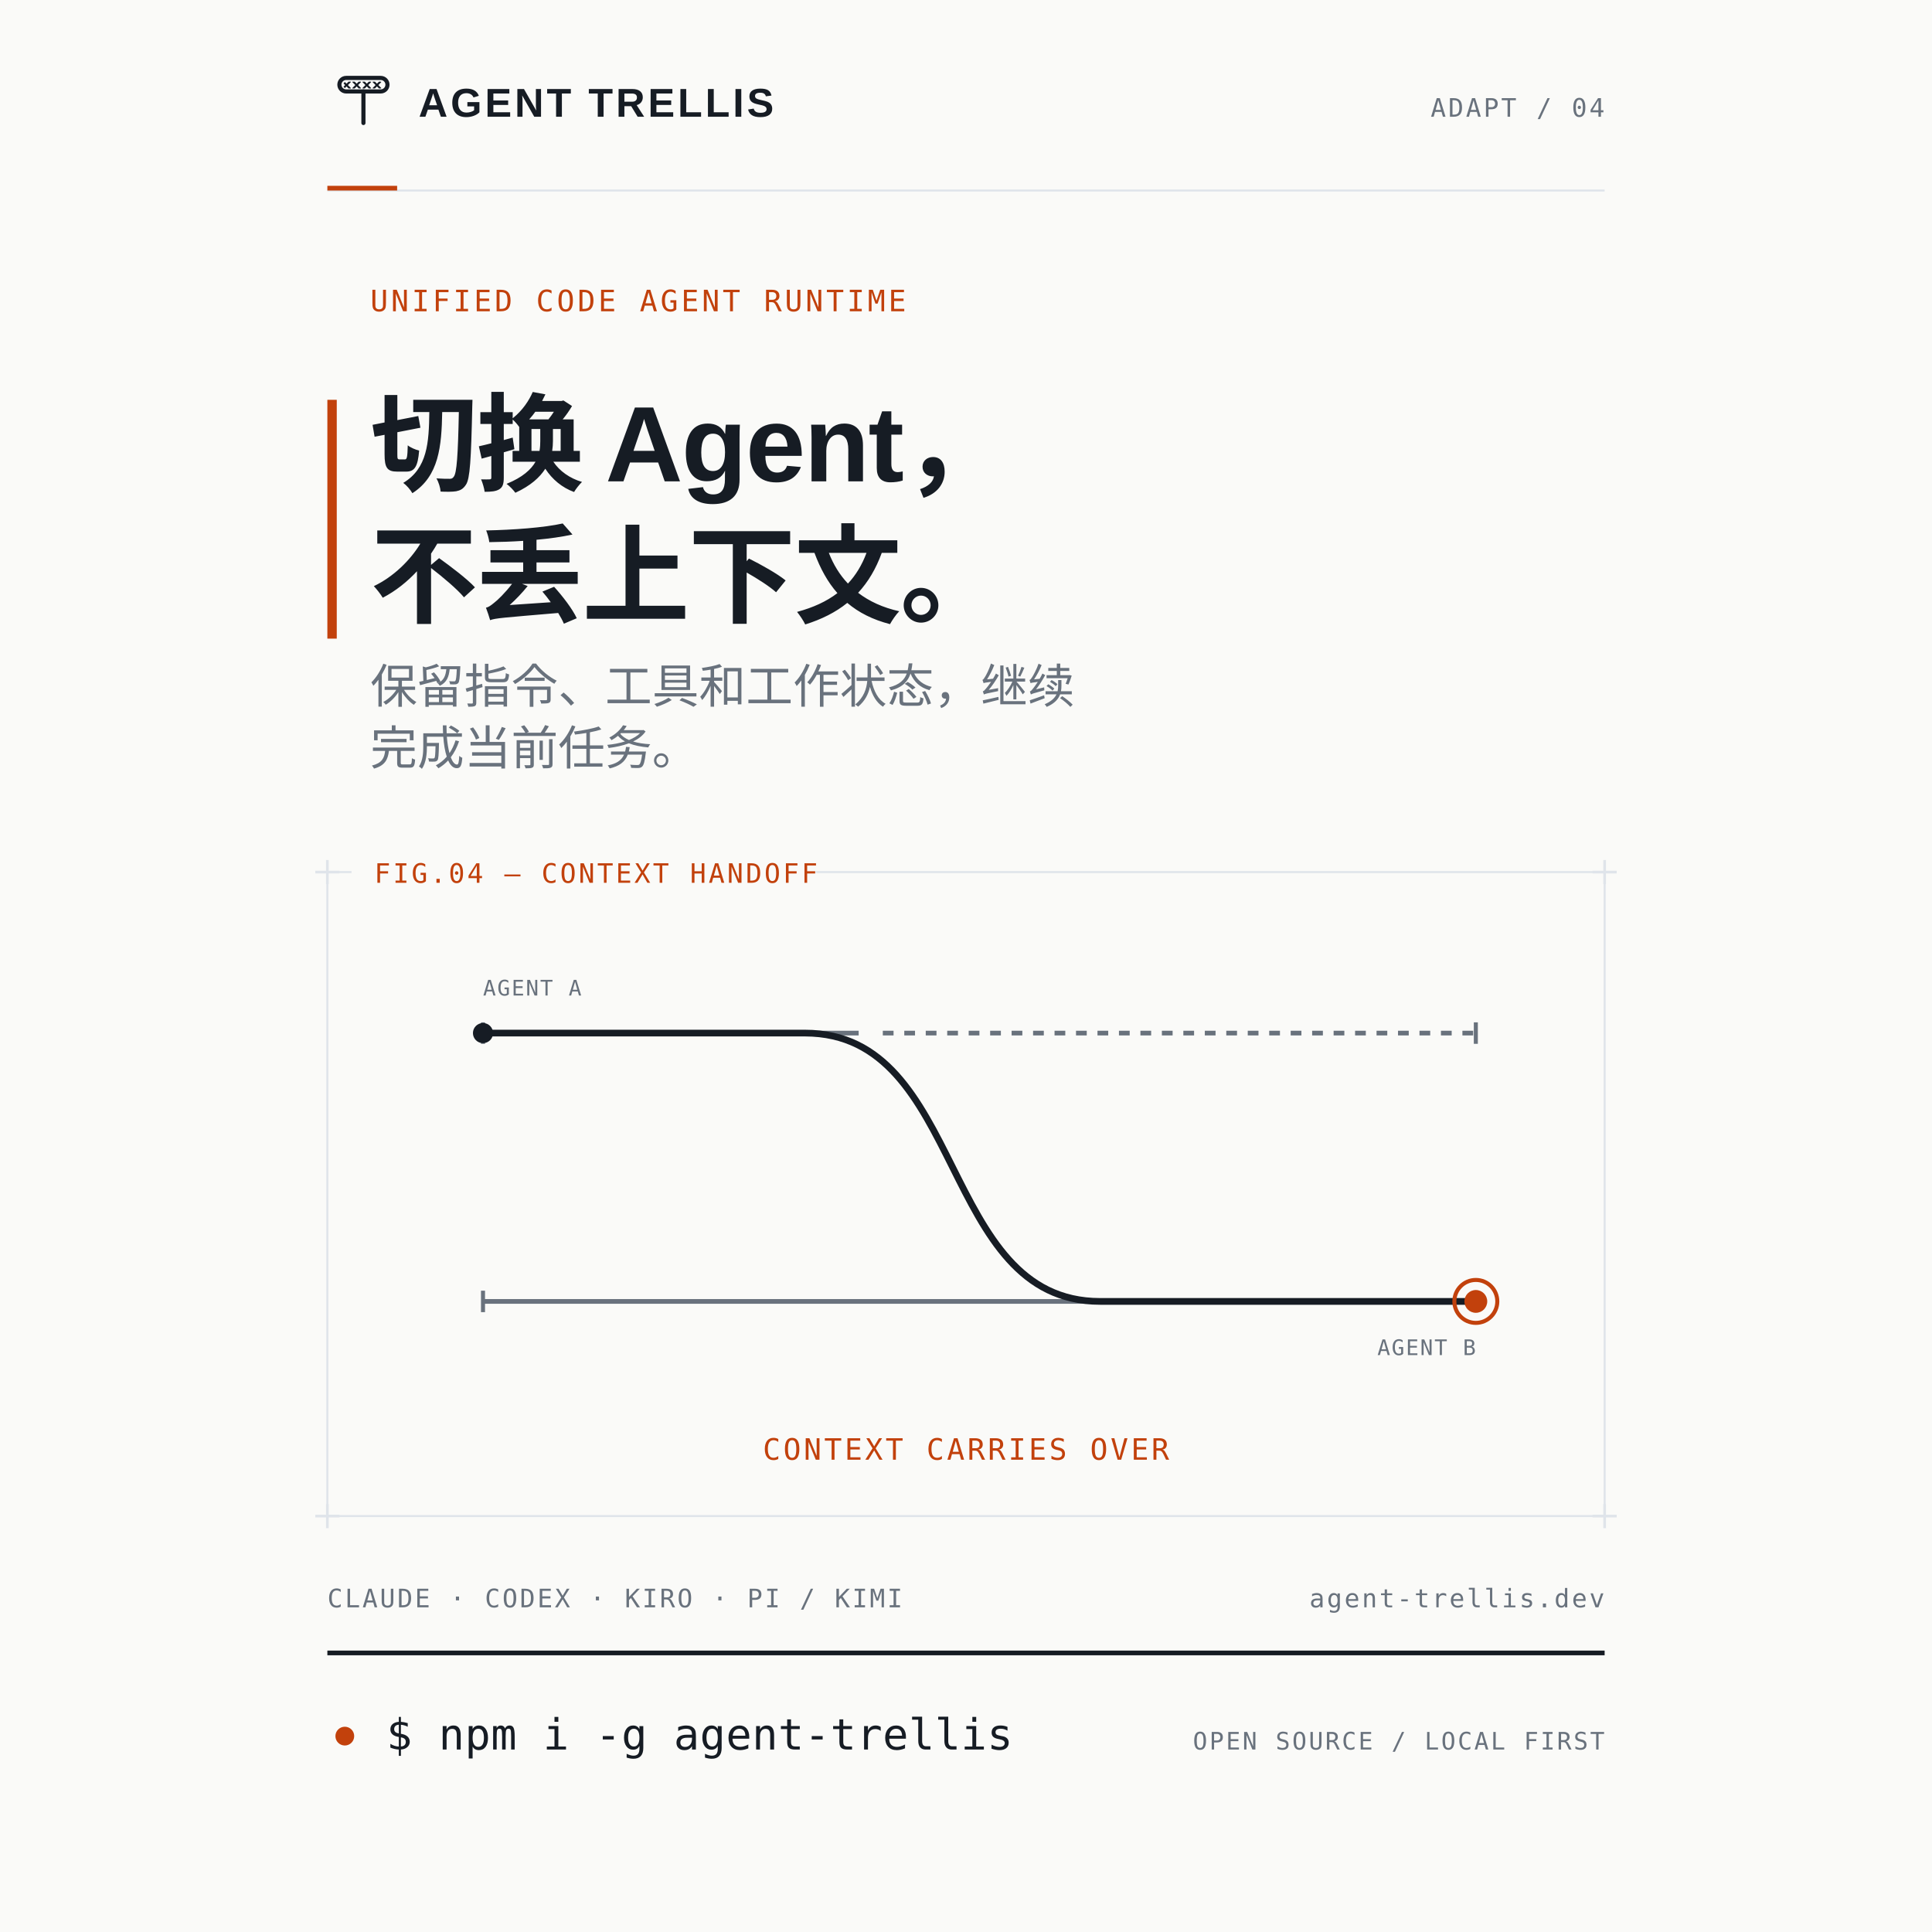
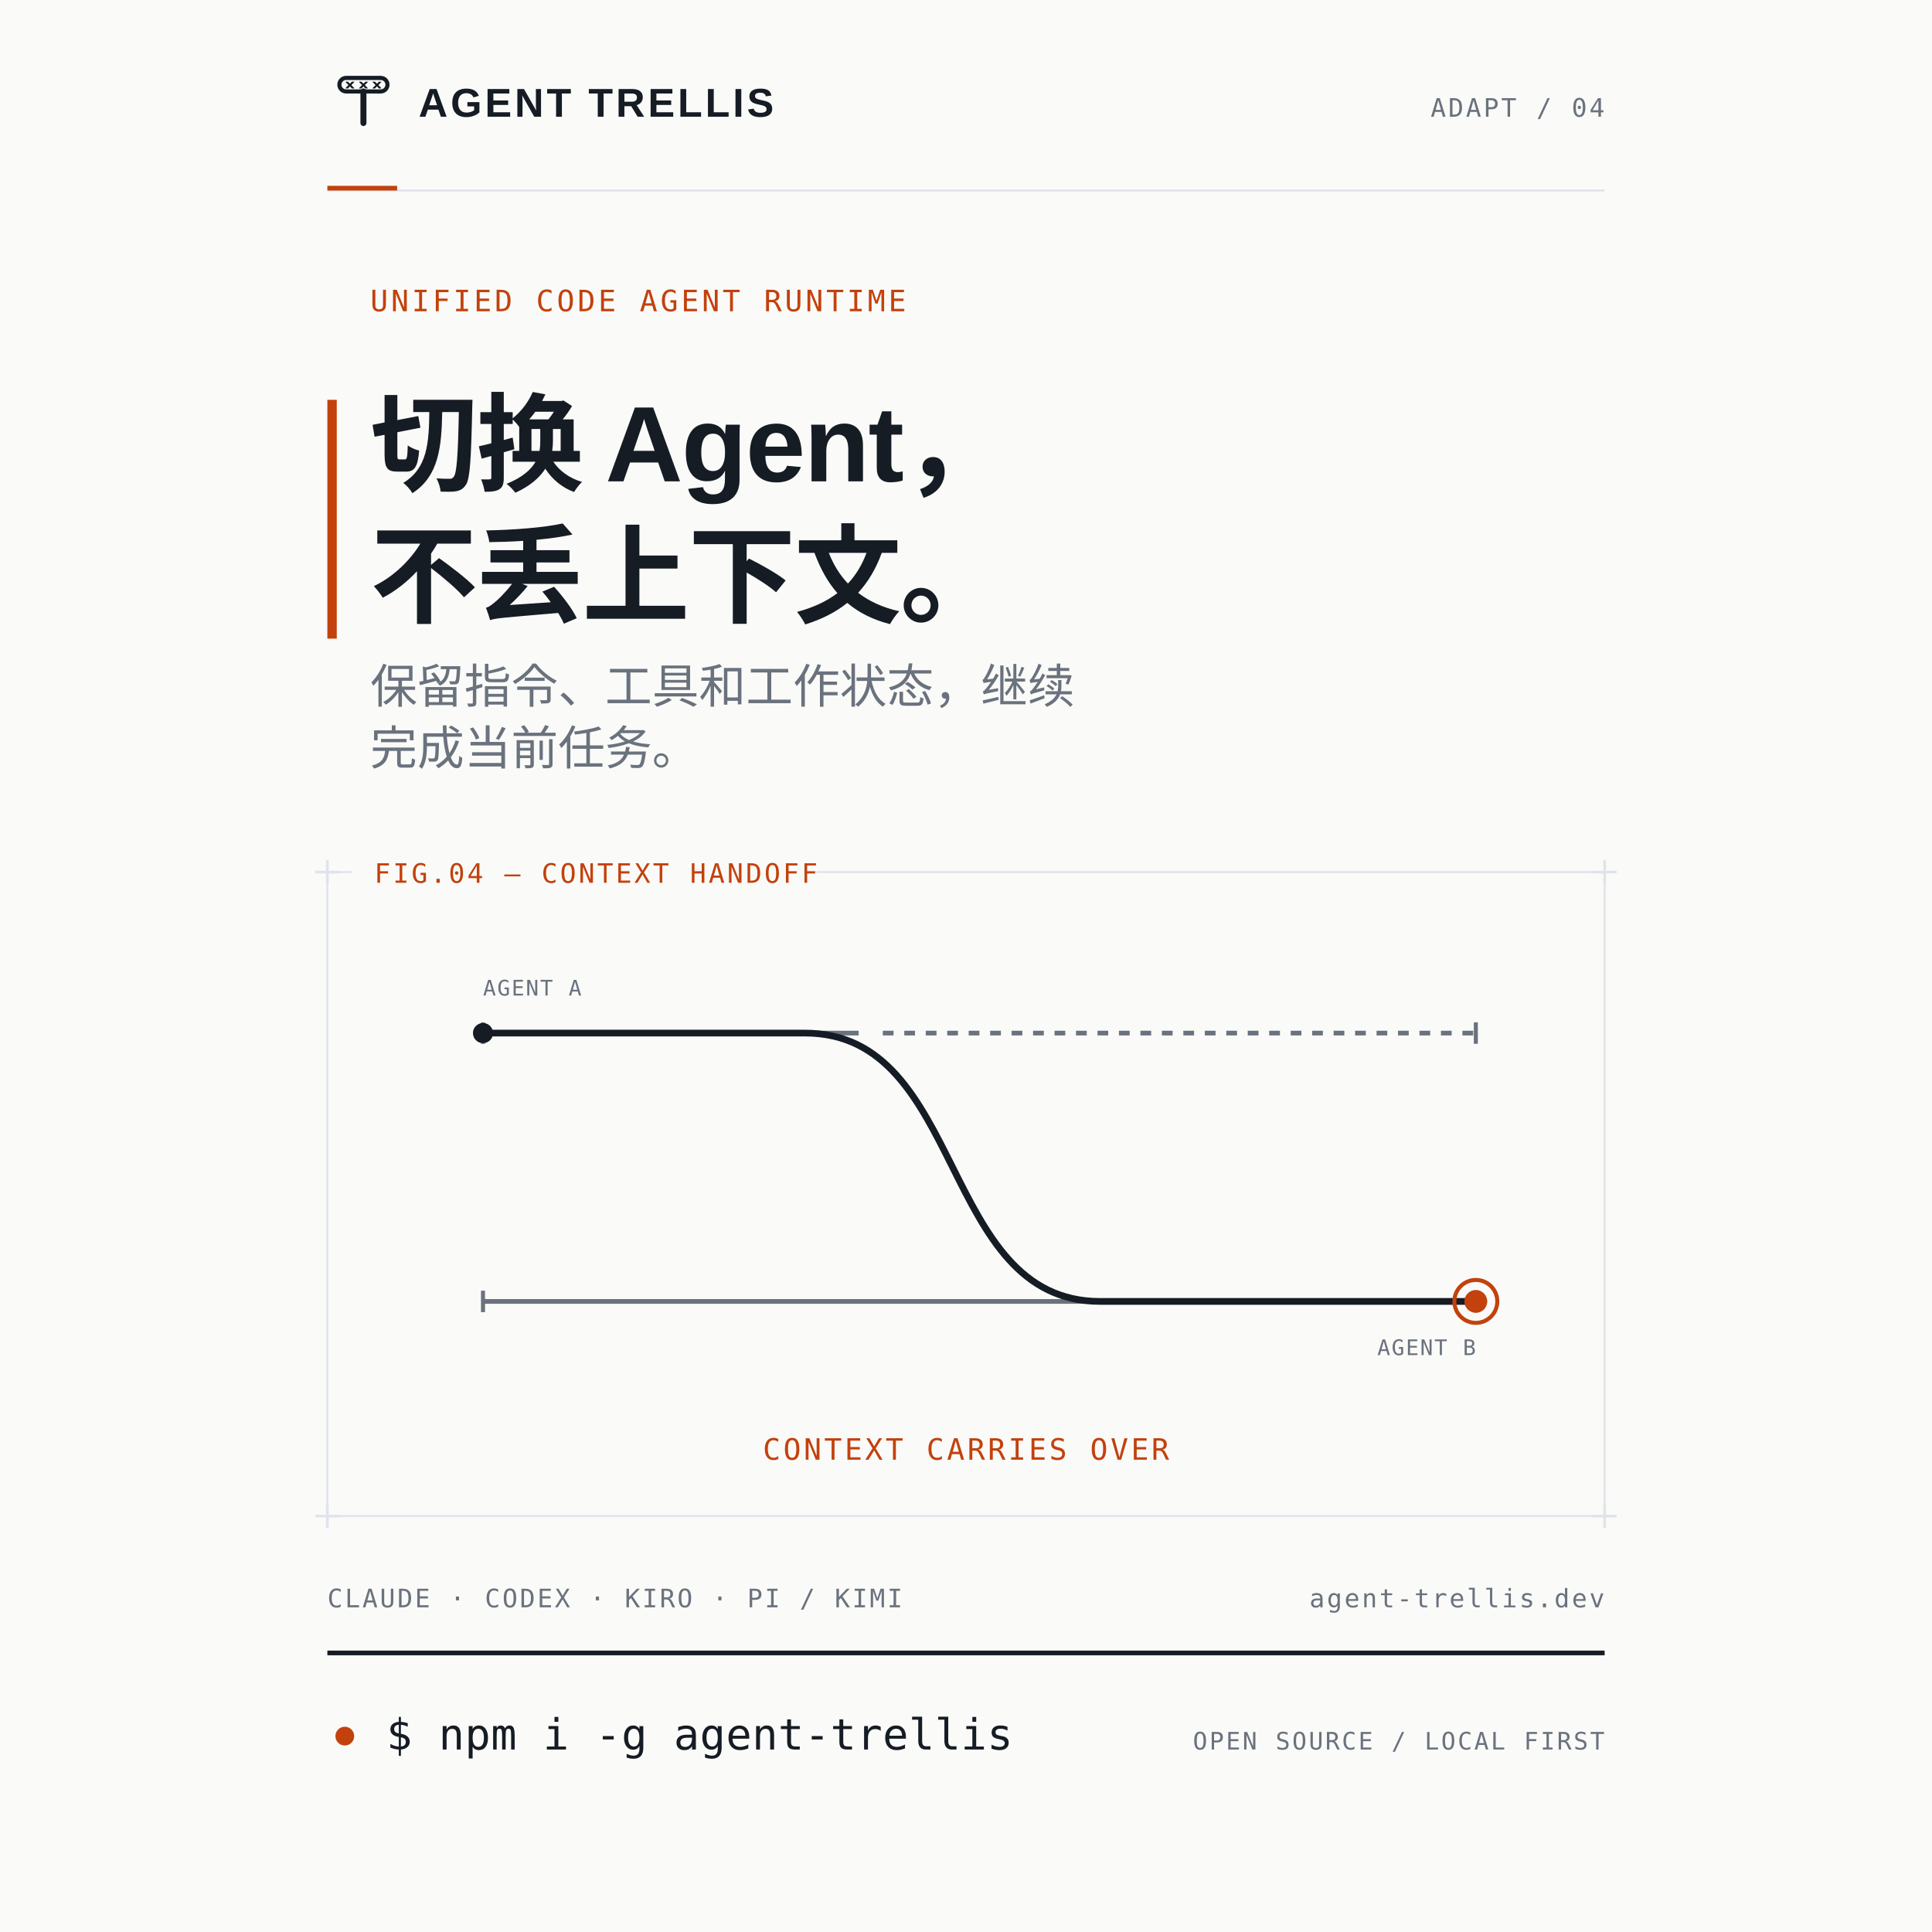
<svg xmlns="http://www.w3.org/2000/svg" width="1440" height="1440" viewBox="0 0 1440 1440">
  <rect width="1440" height="1440" fill="#fafaf8" />
  <g transform="translate(180 0)">
    <g transform="translate(64 48) scale(0.56)" fill="none" stroke="#161c24" stroke-linecap="round">
      <defs>
        <clipPath id="v3-beam-64-48">
          <rect x="21" y="23" width="54" height="9" rx="4.5" />
        </clipPath>
      </defs>
      <rect x="16" y="18" width="64" height="18" rx="9" stroke-width="5.5" />
      <g stroke-width="2.6" clip-path="url(#v3-beam-64-48)">
-         <path d="M-60 32 L-51 23" />
-         <path d="M-60 23 L-51 32" />
+         <path d="M-64.5 32 L-55.5 23" />
+         <path d="M-64.5 23 L-55.5 32" />
        <path d="M-46.5 32 L-37.5 23" />
        <path d="M-46.5 23 L-37.5 32" />
-         <path d="M-33 32 L-24 23" />
-         <path d="M-33 23 L-24 32" />
-         <path d="M-19.5 32 L-10.5 23" />
-         <path d="M-19.5 23 L-10.5 32" />
-         <path d="M-6 32 L3 23" />
-         <path d="M-6 23 L3 32" />
+         <path d="M-28.5 32 L-19.5 23" />
+         <path d="M-28.5 23 L-19.5 32" />
+         <path d="M-10.5 32 L-1.5 23" />
+         <path d="M-10.5 23 L-1.5 32" />
        <path d="M7.5 32 L16.5 23" />
        <path d="M7.5 23 L16.5 32" />
-         <path d="M21 32 L30 23" />
-         <path d="M21 23 L30 32" />
-         <path d="M34.5 32 L43.5 23" />
-         <path d="M34.5 23 L43.5 32" />
-         <path d="M48 32 L57 23" />
-         <path d="M48 23 L57 32" />
+         <path d="M25.5 32 L34.5 23" />
+         <path d="M25.5 23 L34.5 32" />
+         <path d="M43.5 32 L52.5 23" />
+         <path d="M43.5 23 L52.5 32" />
        <path d="M61.5 32 L70.5 23" />
        <path d="M61.5 23 L70.5 32" />
-         <path d="M75 32 L84 23" />
-         <path d="M75 23 L84 32" />
-         <path d="M88.5 32 L97.5 23" />
-         <path d="M88.5 23 L97.5 32" />
-         <path d="M102 32 L111 23" />
-         <path d="M102 23 L111 32" />
+         <path d="M79.5 32 L88.5 23" />
+         <path d="M79.5 23 L88.5 32" />
+         <path d="M97.5 32 L106.5 23" />
+         <path d="M97.5 23 L106.5 32" />
+         <path d="M115.5 32 L124.5 23" />
+         <path d="M115.5 23 L124.5 32" />
      </g>
-       <path d="M48 36 V78" stroke-width="5.5" />
+       <path d="M48 36 V78" stroke-width="8" />
    </g>
    <text x="132" y="87" text-anchor="start" font-family="Helvetica Neue, PingFang SC, Arial, sans-serif" font-size="30" font-weight="700" letter-spacing="2.2" fill="#161c24">AGENT TRELLIS</text>
    <text x="1016" y="87" text-anchor="end" font-family="Menlo, SFMono-Regular, monospace" font-size="19" font-weight="400" letter-spacing="1.7" fill="#69727d">ADAPT / 04</text>
    <path d="M64 142 H1016" stroke="#dfe4ea" stroke-width="1.5" />
    <rect x="64" y="138.5" width="52" height="3.5" fill="#c2410c" />
    <text x="96" y="232" text-anchor="start" font-family="Menlo, SFMono-Regular, monospace" font-size="22" font-weight="400" letter-spacing="2.2" fill="#c2410c">UNIFIED CODE AGENT RUNTIME</text>
    <rect x="64" y="298" width="7" height="178" fill="#c2410c" />
    <text x="96" y="360" text-anchor="start" font-family="Helvetica Neue, PingFang SC, Arial, sans-serif" font-size="80" font-weight="800" letter-spacing="-1" fill="#161c24">切换 Agent，</text>
    <text x="96" y="458" text-anchor="start" font-family="Helvetica Neue, PingFang SC, Arial, sans-serif" font-size="80" font-weight="800" letter-spacing="-1" fill="#161c24">不丢上下文。</text>
    <text x="96" y="524" text-anchor="start" font-family="Helvetica Neue, PingFang SC, Arial, sans-serif" font-size="35" font-weight="450" letter-spacing="0" fill="#69727d">保留指令、工具和工作状态，继续</text>
    <text x="96" y="570" text-anchor="start" font-family="Helvetica Neue, PingFang SC, Arial, sans-serif" font-size="35" font-weight="450" letter-spacing="0" fill="#69727d">完成当前任务。</text>
    <g>
      <rect x="64" y="650" width="952" height="480" fill="none" stroke="#dfe4ea" stroke-width="1.5" />
      <path d="M55 650 H73 M64 641 V659" fill="none" stroke="#dfe4ea" stroke-width="2" />
      <path d="M1007 650 H1025 M1016 641 V659" fill="none" stroke="#dfe4ea" stroke-width="2" />
      <path d="M55 1130 H73 M64 1121 V1139" fill="none" stroke="#dfe4ea" stroke-width="2" />
      <path d="M1007 1130 H1025 M1016 1121 V1139" fill="none" stroke="#dfe4ea" stroke-width="2" />
      <rect x="82" y="628" width="346" height="44" fill="#fafaf8" />
      <text x="99" y="658" text-anchor="start" font-family="Menlo, SFMono-Regular, monospace" font-size="20" font-weight="400" letter-spacing="1.8" fill="#c2410c">FIG.04 — CONTEXT HANDOFF</text>
    </g>
    <g transform="translate(0 50)">
      <g>
        <path d="M180 720 H460" fill="none" stroke="#69727d" stroke-width="3.5" />
        <path d="M478 720 H920" fill="none" stroke="#69727d" stroke-width="3.5" stroke-dasharray="8 8" />
        <path d="M180 920 H920" fill="none" stroke="#69727d" stroke-width="3.5" />
        <path d="M180 712 V728 M920 712 V728 M180 912 V928 M920 912 V928" fill="none" stroke="#69727d" stroke-width="3" />
        <text x="180" y="692" text-anchor="start" font-family="Menlo, SFMono-Regular, monospace" font-size="16" font-weight="400" letter-spacing="1" fill="#69727d">AGENT A</text>
        <text x="920" y="960" text-anchor="end" font-family="Menlo, SFMono-Regular, monospace" font-size="16" font-weight="400" letter-spacing="1" fill="#69727d">AGENT B</text>
        <path d="M180 720 H420 C 540 720 520 920 640 920 H920" fill="none" stroke="#161c24" stroke-width="5" stroke-linecap="round" />
        <circle cx="180" cy="720" r="7.5" fill="#161c24" />
        <circle cx="920" cy="920" r="16" fill="none" stroke="#c2410c" stroke-width="3" />
        <circle cx="920" cy="920" r="8.5" fill="#c2410c" />
      </g>
    </g>
    <text x="540" y="1088" text-anchor="middle" font-family="Menlo, SFMono-Regular, monospace" font-size="22" font-weight="400" letter-spacing="2" fill="#c2410c">CONTEXT CARRIES OVER</text>
    <text x="64" y="1198" text-anchor="start" font-family="Menlo, SFMono-Regular, monospace" font-size="19" font-weight="400" letter-spacing="1.6" fill="#69727d">CLAUDE · CODEX · KIRO · PI / KIMI</text>
    <text x="1016" y="1198" text-anchor="end" font-family="Menlo, SFMono-Regular, monospace" font-size="19" font-weight="400" letter-spacing="1.6" fill="#69727d">agent-trellis.dev</text>
    <path d="M64 1232 H1016" stroke="#161c24" stroke-width="3.5" />
    <circle cx="77" cy="1294" r="7" fill="#c2410c" />
    <text x="108" y="1304" text-anchor="start" font-family="Menlo, SFMono-Regular, monospace" font-size="32" font-weight="500" letter-spacing="0.2" fill="#161c24">$ npm i -g agent-trellis</text>
    <text x="1016" y="1304" text-anchor="end" font-family="Menlo, SFMono-Regular, monospace" font-size="18" font-weight="400" letter-spacing="1.5" fill="#69727d">OPEN SOURCE / LOCAL FIRST</text>
  </g>
</svg>
